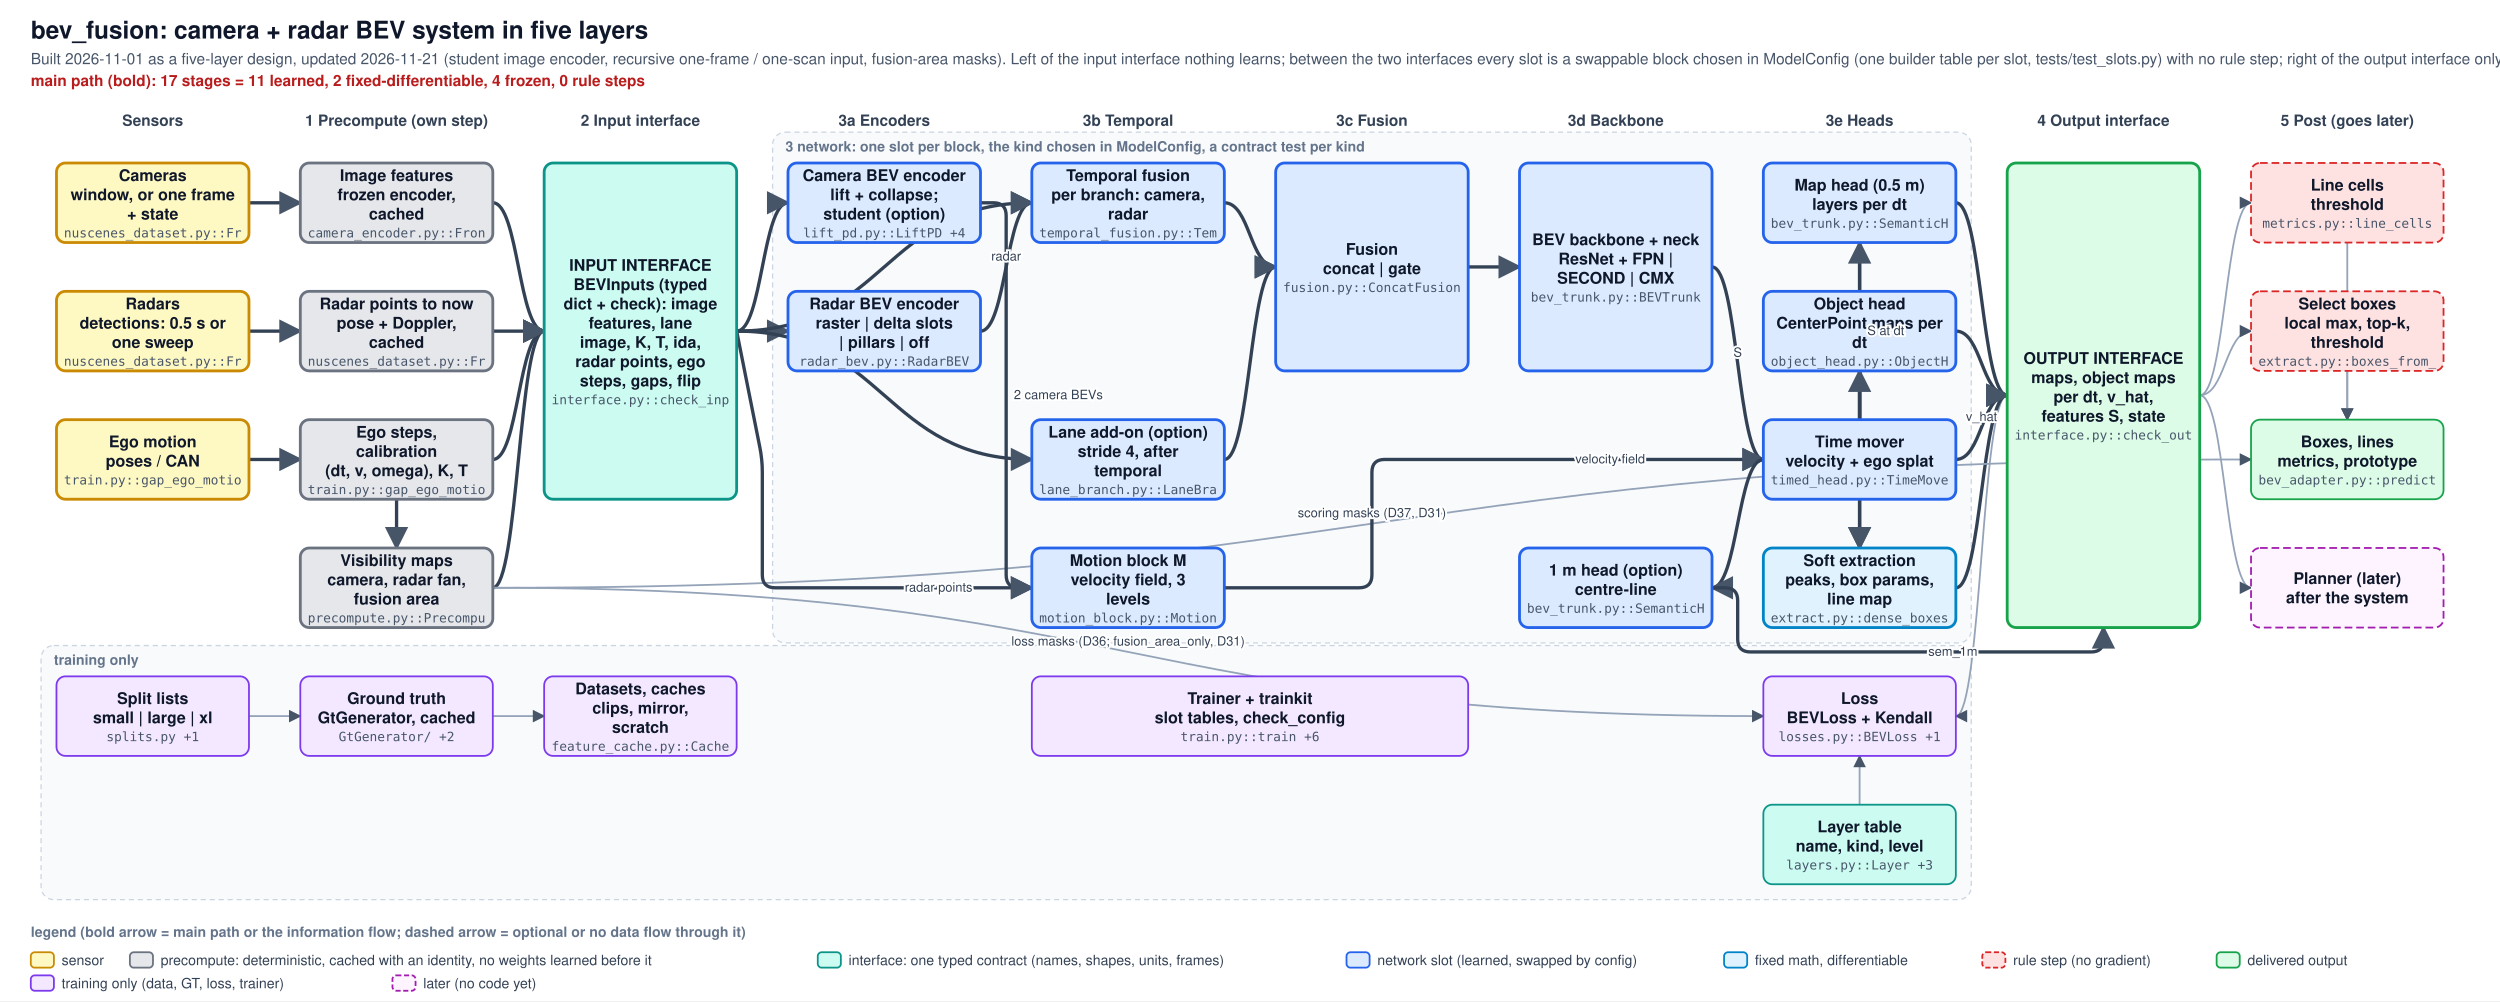
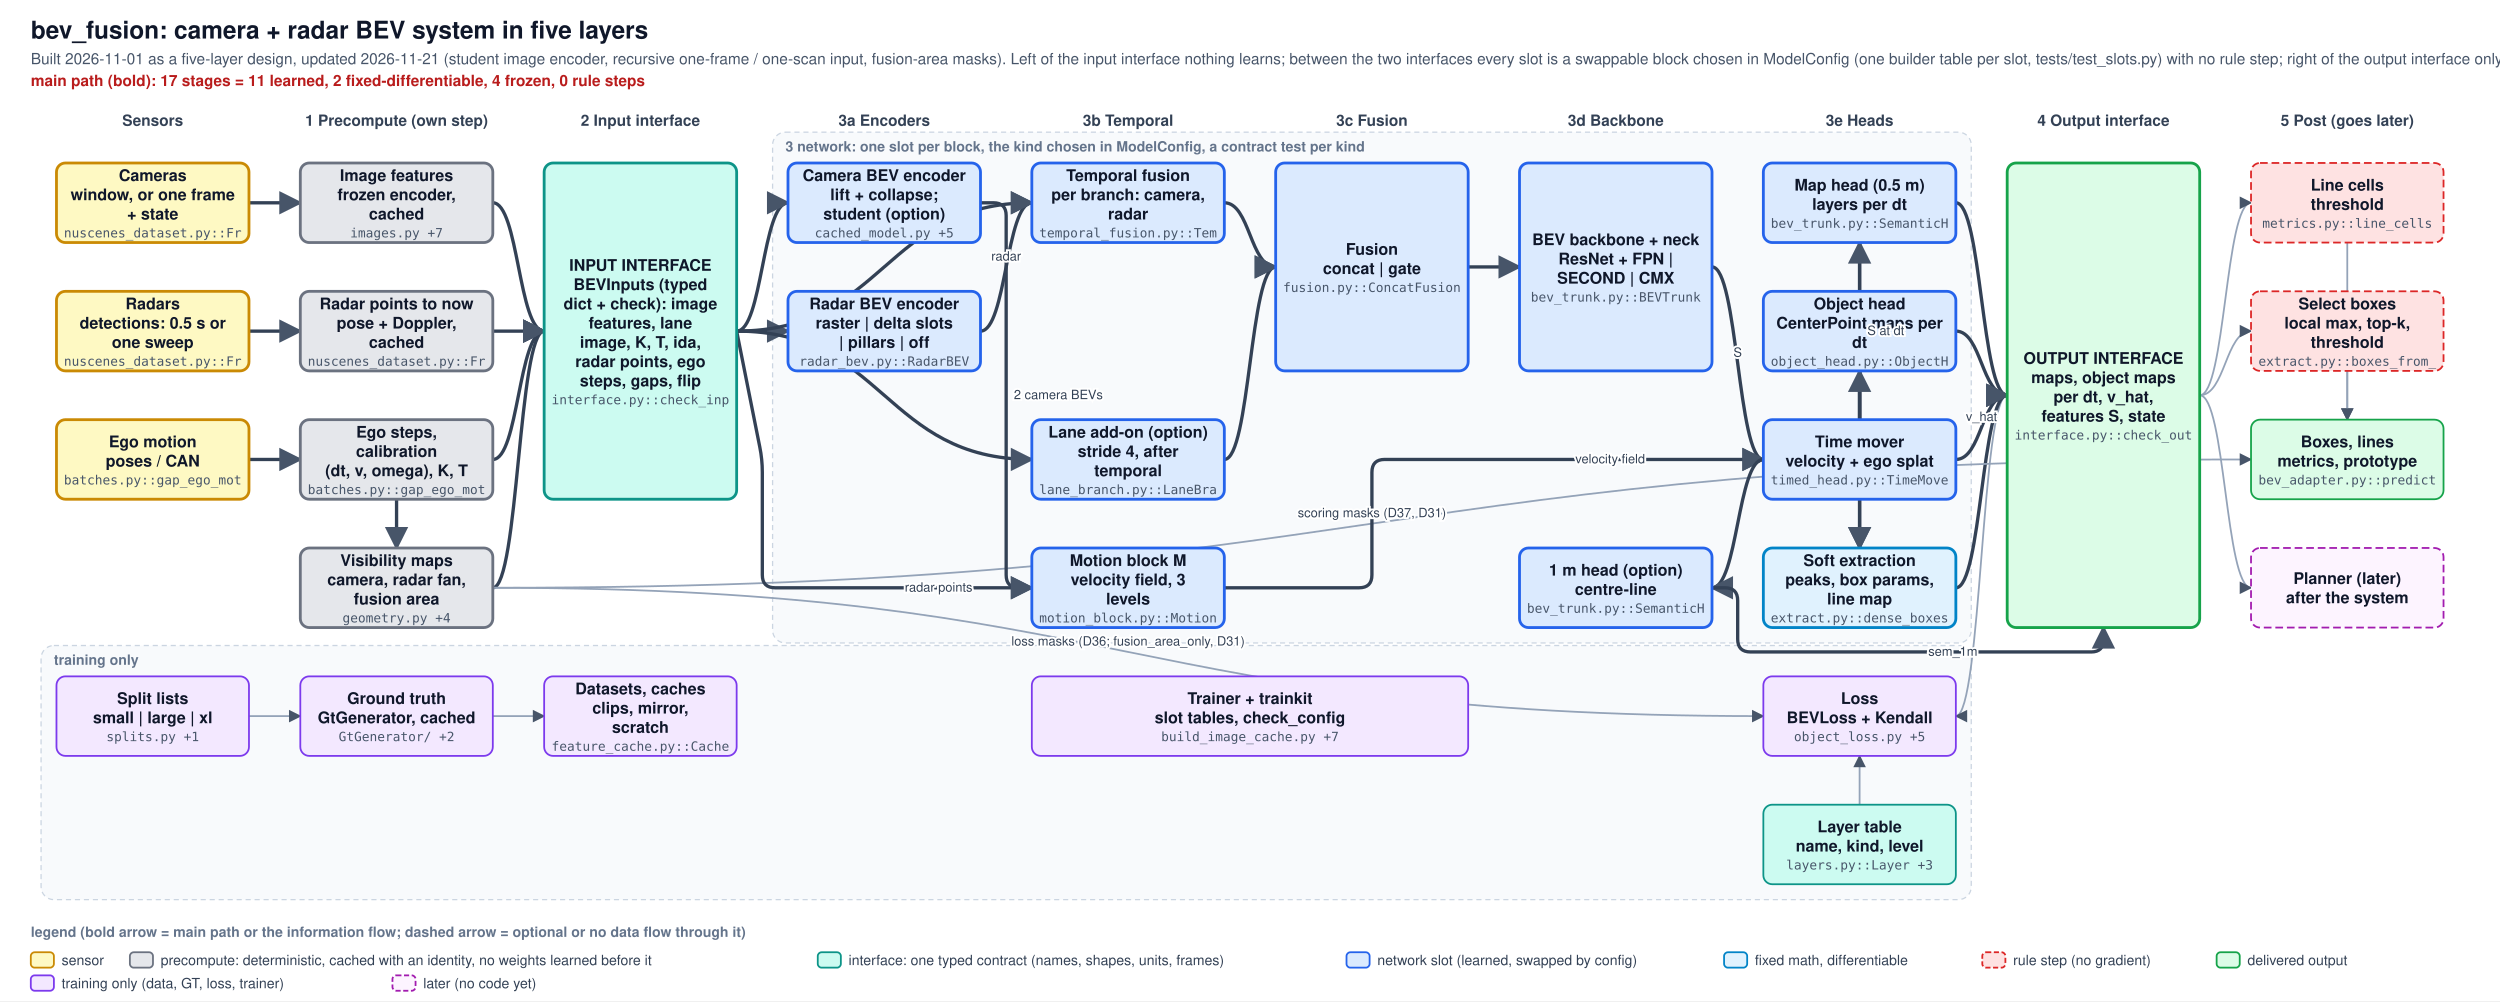
<svg xmlns="http://www.w3.org/2000/svg" viewBox="0 0 1948 780" width="1948" height="780" font-family="Segoe UI, Helvetica, Arial, sans-serif">
  <defs>
    <marker id="ah" viewBox="0 0 10 10" refX="9" refY="5" markerWidth="7" markerHeight="7" orient="auto-start-reverse">
      <path d="M0,0 L10,5 L0,10 z" fill="#475569" />
    </marker>
  </defs>
  <rect width="1948" height="780" fill="#ffffff" />
  <text x="24" y="30" font-size="19" font-weight="700" fill="#0f172a">bev_fusion: camera + radar BEV system in five layers</text>
  <text x="24" y="50" font-size="12" fill="#475569">Built 2026-11-01 as a five-layer design, updated 2026-11-21 (student image encoder, recursive one-frame / one-scan input, fusion-area masks). Left of the input interface nothing learns; between the two interfaces every slot is a swappable block chosen in ModelConfig (one builder table per slot, tests/test_slots.py) with no rule step; right of the output interface only the selection of boxes and line cells for the metrics, and later the planner.</text>
  <text x="24" y="67" font-size="12" font-weight="600" fill="#b91c1c">main path (bold): 17 stages = 11 learned, 2 fixed-differentiable, 4 frozen, 0 rule steps</text>
  <text x="119.0" y="98" font-size="12" font-weight="700" text-anchor="middle" fill="#334155">Sensors</text>
  <text x="309.0" y="98" font-size="12" font-weight="700" text-anchor="middle" fill="#334155">1 Precompute (own step)</text>
  <text x="499.0" y="98" font-size="12" font-weight="700" text-anchor="middle" fill="#334155">2 Input interface</text>
  <text x="689.0" y="98" font-size="12" font-weight="700" text-anchor="middle" fill="#334155">3a Encoders</text>
  <text x="879.0" y="98" font-size="12" font-weight="700" text-anchor="middle" fill="#334155">3b Temporal</text>
  <text x="1069.0" y="98" font-size="12" font-weight="700" text-anchor="middle" fill="#334155">3c Fusion</text>
  <text x="1259.0" y="98" font-size="12" font-weight="700" text-anchor="middle" fill="#334155">3d Backbone</text>
  <text x="1449.0" y="98" font-size="12" font-weight="700" text-anchor="middle" fill="#334155">3e Heads</text>
  <text x="1639.0" y="98" font-size="12" font-weight="700" text-anchor="middle" fill="#334155">4 Output interface</text>
  <text x="1829.0" y="98" font-size="12" font-weight="700" text-anchor="middle" fill="#334155">5 Post (goes later)</text>
  <rect x="602.0" y="103.0" width="934.0" height="398.0" rx="10" fill="#f8fafc" stroke="#cbd5e1" stroke-dasharray="4 3" />
  <rect x="32.0" y="503.0" width="1504.0" height="198.0" rx="10" fill="#f8fafc" stroke="#cbd5e1" stroke-dasharray="4 3" />
  <path d="M194.0,158.0 C214.0,158.0 214.0,158.0 234.0,158.0" fill="none" stroke="#334155" stroke-width="2.6" marker-end="url(#ah)" />
  <path d="M194.0,258.0 C214.0,258.0 214.0,258.0 234.0,258.0" fill="none" stroke="#334155" stroke-width="2.6" marker-end="url(#ah)" />
  <path d="M194.0,358.0 C214.0,358.0 214.0,358.0 234.0,358.0" fill="none" stroke="#334155" stroke-width="2.6" marker-end="url(#ah)" />
  <path d="M384.0,158.0 C404.0,158.0 404.0,258.0 424.0,258.0" fill="none" stroke="#334155" stroke-width="2.6" marker-end="url(#ah)" />
  <path d="M384.0,258.0 C404.0,258.0 404.0,258.0 424.0,258.0" fill="none" stroke="#334155" stroke-width="2.6" marker-end="url(#ah)" />
  <path d="M384.0,358.0 C404.0,358.0 404.0,258.0 424.0,258.0" fill="none" stroke="#334155" stroke-width="2.6" marker-end="url(#ah)" />
  <path d="M574.0,258.0 C594.0,258.0 594.0,158.0 614.0,158.0" fill="none" stroke="#334155" stroke-width="2.6" marker-end="url(#ah)" />
  <path d="M574.0,258.0 C594.0,258.0 594.0,258.0 614.0,258.0" fill="none" stroke="#334155" stroke-width="2.6" marker-end="url(#ah)" />
  <path d="M954.0,158.0 C974.0,158.0 974.0,208.0 994.0,208.0" fill="none" stroke="#334155" stroke-width="2.6" marker-end="url(#ah)" />
  <path d="M1144.0,208.0 C1164.0,208.0 1164.0,208.0 1184.0,208.0" fill="none" stroke="#334155" stroke-width="2.6" marker-end="url(#ah)" />
  <path d="M1334.0,208.0 C1354.0,208.0 1354.0,358.0 1374.0,358.0" fill="none" stroke="#334155" stroke-width="2.6" marker-end="url(#ah)" />
  <path d="M1524.0,158.0 C1544.0,158.0 1544.0,308.0 1564.0,308.0" fill="none" stroke="#334155" stroke-width="2.6" marker-end="url(#ah)" />
  <path d="M1524.0,258.0 C1544.0,258.0 1544.0,308.0 1564.0,308.0" fill="none" stroke="#334155" stroke-width="2.6" marker-end="url(#ah)" />
  <path d="M1714.0,308.0 C1734.0,308.0 1734.0,158.0 1754.0,158.0" fill="none" stroke="#94a3b8" stroke-width="1.4" marker-end="url(#ah)" />
  <path d="M1714.0,308.0 C1734.0,308.0 1734.0,258.0 1754.0,258.0" fill="none" stroke="#94a3b8" stroke-width="1.4" marker-end="url(#ah)" />
  <path d="M1829.0,189.0 C1829.0,258.0 1829.0,258.0 1829.0,327.0" fill="none" stroke="#94a3b8" stroke-width="1.4" marker-end="url(#ah)" />
  <path d="M1829.0,289.0 C1829.0,308.0 1829.0,308.0 1829.0,327.0" fill="none" stroke="#94a3b8" stroke-width="1.4" marker-end="url(#ah)" />
  <path d="M384.0,558.0 C404.0,558.0 404.0,558.0 424.0,558.0" fill="none" stroke="#94a3b8" stroke-width="1.4" marker-end="url(#ah)" />
  <path d="M1564.0,308.0 C1544.0,308.0 1544.0,558.0 1524.0,558.0" fill="none" stroke="#94a3b8" stroke-width="1.4" marker-end="url(#ah)" />
  <path d="M574.0,258.0 C689.0,258.0 689.0,358.0 804.0,358.0" fill="none" stroke="#334155" stroke-width="2.6" marker-end="url(#ah)" />
  <path d="M954.0,358.0 C974.0,358.0 974.0,208.0 994.0,208.0" fill="none" stroke="#334155" stroke-width="2.6" marker-end="url(#ah)" />
  <path d="M574.0,258.0 C689.0,258.0 689.0,158.0 804.0,158.0" fill="none" stroke="#334155" stroke-width="2.6" marker-end="url(#ah)" />
  <path d="M764.0,258.0 C784.0,258.0 784.0,158.0 804.0,158.0" fill="none" stroke="#334155" stroke-width="2.6" marker-end="url(#ah)" />
  <path d="M1449.0,189.0 C1449.0,308.0 1449.0,308.0 1449.0,427.0" fill="none" stroke="#334155" stroke-width="2.6" marker-end="url(#ah)" />
  <path d="M1449.0,289.0 C1449.0,358.0 1449.0,358.0 1449.0,427.0" fill="none" stroke="#334155" stroke-width="2.6" marker-end="url(#ah)" />
  <path d="M1524.0,458.0 C1544.0,458.0 1544.0,308.0 1564.0,308.0" fill="none" stroke="#334155" stroke-width="2.6" marker-end="url(#ah)" />
  <path d="M1714.0,308.0 C1734.0,308.0 1734.0,458.0 1754.0,458.0" fill="none" stroke="#94a3b8" stroke-width="1.4" marker-end="url(#ah)" />
  <path d="M309.0,389.0 C309.0,408.0 309.0,408.0 309.0,427.0" fill="none" stroke="#334155" stroke-width="2.6" marker-end="url(#ah)" />
  <path d="M384.0,458.0 C404.0,458.0 404.0,258.0 424.0,258.0" fill="none" stroke="#334155" stroke-width="2.6" marker-end="url(#ah)" />
  <path d="M384.0,458.0 C879.0,458.0 879.0,558.0 1374.0,558.0" fill="none" stroke="#94a3b8" stroke-width="1.4" marker-end="url(#ah)" />
  <path d="M384.0,458.0 C1069.0,458.0 1069.0,358.0 1754.0,358.0" fill="none" stroke="#94a3b8" stroke-width="1.4" marker-end="url(#ah)" />
  <path d="M1449.0,327.0 C1449.0,258.0 1449.0,258.0 1449.0,189.0" fill="none" stroke="#334155" stroke-width="2.6" marker-end="url(#ah)" />
  <path d="M1449.0,327.0 C1449.0,308.0 1449.0,308.0 1449.0,289.0" fill="none" stroke="#334155" stroke-width="2.6" marker-end="url(#ah)" />
  <path d="M1524.0,358.0 C1544.0,358.0 1544.0,308.0 1564.0,308.0" fill="none" stroke="#334155" stroke-width="2.6" marker-end="url(#ah)" />
  <path d="M764.0,158.0 L774.0,158.0 Q784.0,158.0 784.0,168.0 L784.0,448.0 Q784.0,458.0 794.0,458.0 L804.0,458.0" fill="none" stroke="#334155" stroke-width="2.6" marker-end="url(#ah)" />
  <path d="M574.0,258.0 L592.0,348.2 Q594.0,358.0 594.0,368.0 L594.0,448.0 Q594.0,458.0 604.0,458.0 L804.0,458.0" fill="none" stroke="#334155" stroke-width="2.6" marker-end="url(#ah)" />
  <path d="M954.0,458.0 L1059.0,458.0 Q1069.0,458.0 1069.0,448.0 L1069.0,368.0 Q1069.0,358.0 1079.0,358.0 L1374.0,358.0" fill="none" stroke="#334155" stroke-width="2.6" marker-end="url(#ah)" />
  <path d="M1374.0,358.0 C1354.0,358.0 1354.0,458.0 1334.0,458.0" fill="none" stroke="#334155" stroke-width="2.6" marker-end="url(#ah)" />
  <path d="M1334.0,458.0 L1344.0,458.0 Q1354.0,458.0 1354.0,468.0 L1354.0,498.0 Q1354.0,508.0 1364.0,508.0 L1629.5,508.0 Q1639.0,508.0 1639.0,498.5 L1639.0,489.0" fill="none" stroke="#334155" stroke-width="2.6" marker-end="url(#ah)" />
  <path d="M1449.0,627.0 C1449.0,608.0 1449.0,608.0 1449.0,589.0" fill="none" stroke="#94a3b8" stroke-width="1.4" marker-end="url(#ah)" />
  <path d="M194.0,558.0 C214.0,558.0 214.0,558.0 234.0,558.0" fill="none" stroke="#94a3b8" stroke-width="1.4" marker-end="url(#ah)" />
  <g>
    <rect x="44" y="127.0" width="150" height="62" rx="7" fill="#fef9c3" stroke="#ca8a04" stroke-width="2.2" />
    <text x="119.0" y="141.0" font-size="12.5" font-weight="600" text-anchor="middle" fill="#0f172a">Cameras</text>
    <text x="119.0" y="156.0" font-size="12.5" font-weight="600" text-anchor="middle" fill="#0f172a">window, or one frame</text>
    <text x="119.0" y="171.0" font-size="12.5" font-weight="600" text-anchor="middle" fill="#0f172a">+ state</text>
    <text x="119.0" y="185.0" font-size="10" text-anchor="middle" fill="#475569" font-family="Consolas, Menlo, monospace">nuscenes_dataset.py::Fr</text>
  </g>
  <g>
    <rect x="44" y="227.0" width="150" height="62" rx="7" fill="#fef9c3" stroke="#ca8a04" stroke-width="2.2" />
    <text x="119.0" y="241.0" font-size="12.5" font-weight="600" text-anchor="middle" fill="#0f172a">Radars</text>
    <text x="119.0" y="256.0" font-size="12.5" font-weight="600" text-anchor="middle" fill="#0f172a">detections: 0.5 s or</text>
    <text x="119.0" y="271.0" font-size="12.5" font-weight="600" text-anchor="middle" fill="#0f172a">one sweep</text>
    <text x="119.0" y="285.0" font-size="10" text-anchor="middle" fill="#475569" font-family="Consolas, Menlo, monospace">nuscenes_dataset.py::Fr</text>
  </g>
  <g>
    <rect x="44" y="327.0" width="150" height="62" rx="7" fill="#fef9c3" stroke="#ca8a04" stroke-width="2.2" />
    <text x="119.0" y="348.5" font-size="12.5" font-weight="600" text-anchor="middle" fill="#0f172a">Ego motion</text>
    <text x="119.0" y="363.5" font-size="12.5" font-weight="600" text-anchor="middle" fill="#0f172a">poses / CAN</text>
-     <text x="119.0" y="377.5" font-size="10" text-anchor="middle" fill="#475569" font-family="Consolas, Menlo, monospace">train.py::gap_ego_motio</text>
+     <text x="119.0" y="377.5" font-size="10" text-anchor="middle" fill="#475569" font-family="Consolas, Menlo, monospace">batches.py::gap_ego_mot</text>
  </g>
  <g>
    <rect x="234" y="127.0" width="150" height="62" rx="7" fill="#e5e7eb" stroke="#6b7280" stroke-width="2.2" />
    <text x="309.0" y="141.0" font-size="12.5" font-weight="600" text-anchor="middle" fill="#0f172a">Image features</text>
    <text x="309.0" y="156.0" font-size="12.5" font-weight="600" text-anchor="middle" fill="#0f172a">frozen encoder,</text>
    <text x="309.0" y="171.0" font-size="12.5" font-weight="600" text-anchor="middle" fill="#0f172a">cached</text>
-     <text x="309.0" y="185.0" font-size="10" text-anchor="middle" fill="#475569" font-family="Consolas, Menlo, monospace">camera_encoder.py::Fron</text>
+     <text x="309.0" y="185.0" font-size="10" text-anchor="middle" fill="#475569" font-family="Consolas, Menlo, monospace">images.py +7</text>
  </g>
  <g>
    <rect x="234" y="227.0" width="150" height="62" rx="7" fill="#e5e7eb" stroke="#6b7280" stroke-width="2.2" />
    <text x="309.0" y="241.0" font-size="12.5" font-weight="600" text-anchor="middle" fill="#0f172a">Radar points to now</text>
    <text x="309.0" y="256.0" font-size="12.5" font-weight="600" text-anchor="middle" fill="#0f172a">pose + Doppler,</text>
    <text x="309.0" y="271.0" font-size="12.5" font-weight="600" text-anchor="middle" fill="#0f172a">cached</text>
    <text x="309.0" y="285.0" font-size="10" text-anchor="middle" fill="#475569" font-family="Consolas, Menlo, monospace">nuscenes_dataset.py::Fr</text>
  </g>
  <g>
    <rect x="234" y="327.0" width="150" height="62" rx="7" fill="#e5e7eb" stroke="#6b7280" stroke-width="2.2" />
    <text x="309.0" y="341.0" font-size="12.5" font-weight="600" text-anchor="middle" fill="#0f172a">Ego steps,</text>
    <text x="309.0" y="356.0" font-size="12.5" font-weight="600" text-anchor="middle" fill="#0f172a">calibration</text>
    <text x="309.0" y="371.0" font-size="12.5" font-weight="600" text-anchor="middle" fill="#0f172a">(dt, v, omega), K, T</text>
-     <text x="309.0" y="385.0" font-size="10" text-anchor="middle" fill="#475569" font-family="Consolas, Menlo, monospace">train.py::gap_ego_motio</text>
+     <text x="309.0" y="385.0" font-size="10" text-anchor="middle" fill="#475569" font-family="Consolas, Menlo, monospace">batches.py::gap_ego_mot</text>
  </g>
  <g>
    <rect x="424" y="127.0" width="150" height="262" rx="7" fill="#ccfbf1" stroke="#0d9488" stroke-width="2.2" />
    <text x="499.0" y="211.0" font-size="12.5" font-weight="600" text-anchor="middle" fill="#0f172a">INPUT INTERFACE</text>
    <text x="499.0" y="226.0" font-size="12.5" font-weight="600" text-anchor="middle" fill="#0f172a">BEVInputs (typed</text>
    <text x="499.0" y="241.0" font-size="12.5" font-weight="600" text-anchor="middle" fill="#0f172a">dict + check): image</text>
    <text x="499.0" y="256.0" font-size="12.5" font-weight="600" text-anchor="middle" fill="#0f172a">features, lane</text>
    <text x="499.0" y="271.0" font-size="12.5" font-weight="600" text-anchor="middle" fill="#0f172a">image, K, T, ida,</text>
    <text x="499.0" y="286.0" font-size="12.5" font-weight="600" text-anchor="middle" fill="#0f172a">radar points, ego</text>
    <text x="499.0" y="301.0" font-size="12.5" font-weight="600" text-anchor="middle" fill="#0f172a">steps, gaps, flip</text>
    <text x="499.0" y="315.0" font-size="10" text-anchor="middle" fill="#475569" font-family="Consolas, Menlo, monospace">interface.py::check_inp</text>
  </g>
  <g>
    <rect x="614" y="127.0" width="150" height="62" rx="7" fill="#dbeafe" stroke="#2563eb" stroke-width="2.2" />
    <text x="689.0" y="141.0" font-size="12.5" font-weight="600" text-anchor="middle" fill="#0f172a">Camera BEV encoder</text>
    <text x="689.0" y="156.0" font-size="12.5" font-weight="600" text-anchor="middle" fill="#0f172a">lift + collapse;</text>
    <text x="689.0" y="171.0" font-size="12.5" font-weight="600" text-anchor="middle" fill="#0f172a">student (option)</text>
-     <text x="689.0" y="185.0" font-size="10" text-anchor="middle" fill="#475569" font-family="Consolas, Menlo, monospace">lift_pd.py::LiftPD +4</text>
+     <text x="689.0" y="185.0" font-size="10" text-anchor="middle" fill="#475569" font-family="Consolas, Menlo, monospace">cached_model.py +5</text>
  </g>
  <g>
    <rect x="614" y="227.0" width="150" height="62" rx="7" fill="#dbeafe" stroke="#2563eb" stroke-width="2.2" />
    <text x="689.0" y="241.0" font-size="12.5" font-weight="600" text-anchor="middle" fill="#0f172a">Radar BEV encoder</text>
    <text x="689.0" y="256.0" font-size="12.5" font-weight="600" text-anchor="middle" fill="#0f172a">raster | delta slots</text>
    <text x="689.0" y="271.0" font-size="12.5" font-weight="600" text-anchor="middle" fill="#0f172a">| pillars | off</text>
    <text x="689.0" y="285.0" font-size="10" text-anchor="middle" fill="#475569" font-family="Consolas, Menlo, monospace">radar_bev.py::RadarBEV </text>
  </g>
  <g>
    <rect x="804" y="127.0" width="150" height="62" rx="7" fill="#dbeafe" stroke="#2563eb" stroke-width="2.2" />
    <text x="879.0" y="141.0" font-size="12.5" font-weight="600" text-anchor="middle" fill="#0f172a">Temporal fusion</text>
    <text x="879.0" y="156.0" font-size="12.5" font-weight="600" text-anchor="middle" fill="#0f172a">per branch: camera,</text>
    <text x="879.0" y="171.0" font-size="12.5" font-weight="600" text-anchor="middle" fill="#0f172a">radar</text>
    <text x="879.0" y="185.0" font-size="10" text-anchor="middle" fill="#475569" font-family="Consolas, Menlo, monospace">temporal_fusion.py::Tem</text>
  </g>
  <g>
    <rect x="994" y="127.0" width="150" height="162" rx="7" fill="#dbeafe" stroke="#2563eb" stroke-width="2.2" />
    <text x="1069.0" y="198.5" font-size="12.5" font-weight="600" text-anchor="middle" fill="#0f172a">Fusion</text>
    <text x="1069.0" y="213.5" font-size="12.5" font-weight="600" text-anchor="middle" fill="#0f172a">concat | gate</text>
    <text x="1069.0" y="227.5" font-size="10" text-anchor="middle" fill="#475569" font-family="Consolas, Menlo, monospace">fusion.py::ConcatFusion</text>
  </g>
  <g>
    <rect x="1184" y="127.0" width="150" height="162" rx="7" fill="#dbeafe" stroke="#2563eb" stroke-width="2.2" />
    <text x="1259.0" y="191.0" font-size="12.5" font-weight="600" text-anchor="middle" fill="#0f172a">BEV backbone + neck</text>
    <text x="1259.0" y="206.0" font-size="12.5" font-weight="600" text-anchor="middle" fill="#0f172a">ResNet + FPN |</text>
    <text x="1259.0" y="221.0" font-size="12.5" font-weight="600" text-anchor="middle" fill="#0f172a">SECOND | CMX</text>
    <text x="1259.0" y="235.0" font-size="10" text-anchor="middle" fill="#475569" font-family="Consolas, Menlo, monospace">bev_trunk.py::BEVTrunk </text>
  </g>
  <g>
    <rect x="1374" y="327.0" width="150" height="62" rx="7" fill="#dbeafe" stroke="#2563eb" stroke-width="2.2" />
    <text x="1449.0" y="348.5" font-size="12.5" font-weight="600" text-anchor="middle" fill="#0f172a">Time mover</text>
    <text x="1449.0" y="363.5" font-size="12.5" font-weight="600" text-anchor="middle" fill="#0f172a">velocity + ego splat</text>
    <text x="1449.0" y="377.5" font-size="10" text-anchor="middle" fill="#475569" font-family="Consolas, Menlo, monospace">timed_head.py::TimeMove</text>
  </g>
  <g>
    <rect x="1374" y="127.0" width="150" height="62" rx="7" fill="#dbeafe" stroke="#2563eb" stroke-width="2.2" />
    <text x="1449.0" y="148.5" font-size="12.5" font-weight="600" text-anchor="middle" fill="#0f172a">Map head (0.5 m)</text>
    <text x="1449.0" y="163.5" font-size="12.5" font-weight="600" text-anchor="middle" fill="#0f172a">layers per dt</text>
    <text x="1449.0" y="177.5" font-size="10" text-anchor="middle" fill="#475569" font-family="Consolas, Menlo, monospace">bev_trunk.py::SemanticH</text>
  </g>
  <g>
    <rect x="1374" y="227.0" width="150" height="62" rx="7" fill="#dbeafe" stroke="#2563eb" stroke-width="2.2" />
    <text x="1449.0" y="241.0" font-size="12.5" font-weight="600" text-anchor="middle" fill="#0f172a">Object head</text>
    <text x="1449.0" y="256.0" font-size="12.5" font-weight="600" text-anchor="middle" fill="#0f172a">CenterPoint maps per</text>
    <text x="1449.0" y="271.0" font-size="12.5" font-weight="600" text-anchor="middle" fill="#0f172a">dt</text>
    <text x="1449.0" y="285.0" font-size="10" text-anchor="middle" fill="#475569" font-family="Consolas, Menlo, monospace">object_head.py::ObjectH</text>
  </g>
  <g>
    <rect x="1754" y="427.0" width="150" height="62" rx="7" fill="#fdf4ff" stroke="#a21caf" stroke-width="1.4" stroke-dasharray="6 3" />
    <text x="1829.0" y="455.0" font-size="12.5" font-weight="600" text-anchor="middle" fill="#0f172a">Planner (later)</text>
    <text x="1829.0" y="470.0" font-size="12.5" font-weight="600" text-anchor="middle" fill="#0f172a">after the system</text>
  </g>
  <g>
    <rect x="1564" y="127.0" width="150" height="362" rx="7" fill="#dcfce7" stroke="#16a34a" stroke-width="2.2" />
    <text x="1639.0" y="283.5" font-size="12.5" font-weight="600" text-anchor="middle" fill="#0f172a">OUTPUT INTERFACE</text>
    <text x="1639.0" y="298.5" font-size="12.5" font-weight="600" text-anchor="middle" fill="#0f172a">maps, object maps</text>
    <text x="1639.0" y="313.5" font-size="12.5" font-weight="600" text-anchor="middle" fill="#0f172a">per dt, v_hat,</text>
    <text x="1639.0" y="328.5" font-size="12.5" font-weight="600" text-anchor="middle" fill="#0f172a">features S, state</text>
    <text x="1639.0" y="342.5" font-size="10" text-anchor="middle" fill="#475569" font-family="Consolas, Menlo, monospace">interface.py::check_out</text>
  </g>
  <g>
    <rect x="1754" y="127.0" width="150" height="62" rx="7" fill="#fee2e2" stroke="#dc2626" stroke-width="1.4" stroke-dasharray="6 3" />
    <text x="1829.0" y="148.5" font-size="12.5" font-weight="600" text-anchor="middle" fill="#0f172a">Line cells</text>
    <text x="1829.0" y="163.5" font-size="12.5" font-weight="600" text-anchor="middle" fill="#0f172a">threshold</text>
    <text x="1829.0" y="177.5" font-size="10" text-anchor="middle" fill="#475569" font-family="Consolas, Menlo, monospace">metrics.py::line_cells</text>
  </g>
  <g>
    <rect x="1754" y="227.0" width="150" height="62" rx="7" fill="#fee2e2" stroke="#dc2626" stroke-width="1.4" stroke-dasharray="6 3" />
    <text x="1829.0" y="241.0" font-size="12.5" font-weight="600" text-anchor="middle" fill="#0f172a">Select boxes</text>
    <text x="1829.0" y="256.0" font-size="12.5" font-weight="600" text-anchor="middle" fill="#0f172a">local max, top-k,</text>
    <text x="1829.0" y="271.0" font-size="12.5" font-weight="600" text-anchor="middle" fill="#0f172a">threshold</text>
    <text x="1829.0" y="285.0" font-size="10" text-anchor="middle" fill="#475569" font-family="Consolas, Menlo, monospace">extract.py::boxes_from_</text>
  </g>
  <g>
    <rect x="1754" y="327.0" width="150" height="62" rx="7" fill="#dcfce7" stroke="#16a34a" stroke-width="1.4" />
    <text x="1829.0" y="348.5" font-size="12.5" font-weight="600" text-anchor="middle" fill="#0f172a">Boxes, lines</text>
    <text x="1829.0" y="363.5" font-size="12.5" font-weight="600" text-anchor="middle" fill="#0f172a">metrics, prototype</text>
    <text x="1829.0" y="377.5" font-size="10" text-anchor="middle" fill="#475569" font-family="Consolas, Menlo, monospace">bev_adapter.py::predict</text>
  </g>
  <g>
    <rect x="234" y="527.0" width="150" height="62" rx="7" fill="#f3e8ff" stroke="#7c3aed" stroke-width="1.4" />
    <text x="309.0" y="548.5" font-size="12.5" font-weight="600" text-anchor="middle" fill="#0f172a">Ground truth</text>
    <text x="309.0" y="563.5" font-size="12.5" font-weight="600" text-anchor="middle" fill="#0f172a">GtGenerator, cached</text>
    <text x="309.0" y="577.5" font-size="10" text-anchor="middle" fill="#475569" font-family="Consolas, Menlo, monospace">GtGenerator/ +2</text>
  </g>
  <g>
    <rect x="424" y="527.0" width="150" height="62" rx="7" fill="#f3e8ff" stroke="#7c3aed" stroke-width="1.4" />
    <text x="499.0" y="541.0" font-size="12.5" font-weight="600" text-anchor="middle" fill="#0f172a">Datasets, caches</text>
    <text x="499.0" y="556.0" font-size="12.5" font-weight="600" text-anchor="middle" fill="#0f172a">clips, mirror,</text>
    <text x="499.0" y="571.0" font-size="12.5" font-weight="600" text-anchor="middle" fill="#0f172a">scratch</text>
    <text x="499.0" y="585.0" font-size="10" text-anchor="middle" fill="#475569" font-family="Consolas, Menlo, monospace">feature_cache.py::Cache</text>
  </g>
  <g>
    <rect x="804" y="527.0" width="340" height="62" rx="7" fill="#f3e8ff" stroke="#7c3aed" stroke-width="1.4" />
    <text x="974.0" y="548.5" font-size="12.5" font-weight="600" text-anchor="middle" fill="#0f172a">Trainer + trainkit</text>
    <text x="974.0" y="563.5" font-size="12.5" font-weight="600" text-anchor="middle" fill="#0f172a">slot tables, check_config</text>
-     <text x="974.0" y="577.5" font-size="10" text-anchor="middle" fill="#475569" font-family="Consolas, Menlo, monospace">train.py::train +6</text>
+     <text x="974.0" y="577.5" font-size="10" text-anchor="middle" fill="#475569" font-family="Consolas, Menlo, monospace">build_image_cache.py +7</text>
  </g>
  <g>
    <rect x="1374" y="527.0" width="150" height="62" rx="7" fill="#f3e8ff" stroke="#7c3aed" stroke-width="1.4" />
    <text x="1449.0" y="548.5" font-size="12.5" font-weight="600" text-anchor="middle" fill="#0f172a">Loss</text>
    <text x="1449.0" y="563.5" font-size="12.5" font-weight="600" text-anchor="middle" fill="#0f172a">BEVLoss + Kendall</text>
-     <text x="1449.0" y="577.5" font-size="10" text-anchor="middle" fill="#475569" font-family="Consolas, Menlo, monospace">losses.py::BEVLoss +1</text>
+     <text x="1449.0" y="577.5" font-size="10" text-anchor="middle" fill="#475569" font-family="Consolas, Menlo, monospace">object_loss.py +5</text>
  </g>
  <g>
    <rect x="804" y="327.0" width="150" height="62" rx="7" fill="#dbeafe" stroke="#2563eb" stroke-width="2.2" />
    <text x="879.0" y="341.0" font-size="12.5" font-weight="600" text-anchor="middle" fill="#0f172a">Lane add-on (option)</text>
    <text x="879.0" y="356.0" font-size="12.5" font-weight="600" text-anchor="middle" fill="#0f172a">stride 4, after</text>
    <text x="879.0" y="371.0" font-size="12.5" font-weight="600" text-anchor="middle" fill="#0f172a">temporal</text>
    <text x="879.0" y="385.0" font-size="10" text-anchor="middle" fill="#475569" font-family="Consolas, Menlo, monospace">lane_branch.py::LaneBra</text>
  </g>
  <g>
    <rect x="1374" y="427.0" width="150" height="62" rx="7" fill="#e0f2fe" stroke="#0284c7" stroke-width="2.2" />
    <text x="1449.0" y="441.0" font-size="12.5" font-weight="600" text-anchor="middle" fill="#0f172a">Soft extraction</text>
    <text x="1449.0" y="456.0" font-size="12.5" font-weight="600" text-anchor="middle" fill="#0f172a">peaks, box params,</text>
    <text x="1449.0" y="471.0" font-size="12.5" font-weight="600" text-anchor="middle" fill="#0f172a">line map</text>
    <text x="1449.0" y="485.0" font-size="10" text-anchor="middle" fill="#475569" font-family="Consolas, Menlo, monospace">extract.py::dense_boxes</text>
  </g>
  <g>
    <rect x="234" y="427.0" width="150" height="62" rx="7" fill="#e5e7eb" stroke="#6b7280" stroke-width="2.2" />
    <text x="309.0" y="441.0" font-size="12.5" font-weight="600" text-anchor="middle" fill="#0f172a">Visibility maps</text>
    <text x="309.0" y="456.0" font-size="12.5" font-weight="600" text-anchor="middle" fill="#0f172a">camera, radar fan,</text>
    <text x="309.0" y="471.0" font-size="12.5" font-weight="600" text-anchor="middle" fill="#0f172a">fusion area</text>
-     <text x="309.0" y="485.0" font-size="10" text-anchor="middle" fill="#475569" font-family="Consolas, Menlo, monospace">precompute.py::Precompu</text>
+     <text x="309.0" y="485.0" font-size="10" text-anchor="middle" fill="#475569" font-family="Consolas, Menlo, monospace">geometry.py +4</text>
  </g>
  <g>
    <rect x="804" y="427.0" width="150" height="62" rx="7" fill="#dbeafe" stroke="#2563eb" stroke-width="2.2" />
    <text x="879.0" y="441.0" font-size="12.5" font-weight="600" text-anchor="middle" fill="#0f172a">Motion block M</text>
    <text x="879.0" y="456.0" font-size="12.5" font-weight="600" text-anchor="middle" fill="#0f172a">velocity field, 3</text>
    <text x="879.0" y="471.0" font-size="12.5" font-weight="600" text-anchor="middle" fill="#0f172a">levels</text>
    <text x="879.0" y="485.0" font-size="10" text-anchor="middle" fill="#475569" font-family="Consolas, Menlo, monospace">motion_block.py::Motion</text>
  </g>
  <g>
    <rect x="1184" y="427.0" width="150" height="62" rx="7" fill="#dbeafe" stroke="#2563eb" stroke-width="2.2" />
    <text x="1259.0" y="448.5" font-size="12.5" font-weight="600" text-anchor="middle" fill="#0f172a">1 m head (option)</text>
    <text x="1259.0" y="463.5" font-size="12.5" font-weight="600" text-anchor="middle" fill="#0f172a">centre-line</text>
    <text x="1259.0" y="477.5" font-size="10" text-anchor="middle" fill="#475569" font-family="Consolas, Menlo, monospace">bev_trunk.py::SemanticH</text>
  </g>
  <g>
    <rect x="1374" y="627.0" width="150" height="62" rx="7" fill="#ccfbf1" stroke="#0d9488" stroke-width="1.4" />
    <text x="1449.0" y="648.5" font-size="12.5" font-weight="600" text-anchor="middle" fill="#0f172a">Layer table</text>
    <text x="1449.0" y="663.5" font-size="12.5" font-weight="600" text-anchor="middle" fill="#0f172a">name, kind, level</text>
    <text x="1449.0" y="677.5" font-size="10" text-anchor="middle" fill="#475569" font-family="Consolas, Menlo, monospace">layers.py::Layer +3</text>
  </g>
  <g>
    <rect x="44" y="527.0" width="150" height="62" rx="7" fill="#f3e8ff" stroke="#7c3aed" stroke-width="1.4" />
    <text x="119.0" y="548.5" font-size="12.5" font-weight="600" text-anchor="middle" fill="#0f172a">Split lists</text>
    <text x="119.0" y="563.5" font-size="12.5" font-weight="600" text-anchor="middle" fill="#0f172a">small | large | xl</text>
    <text x="119.0" y="577.5" font-size="10" text-anchor="middle" fill="#475569" font-family="Consolas, Menlo, monospace">splits.py +1</text>
  </g>
  <text x="612.0" y="118.0" font-size="11" font-weight="600" fill="#64748b" stroke="#f8fafc" stroke-width="4" paint-order="stroke">3 network: one slot per block, the kind chosen in ModelConfig, a contract test per kind</text>
  <text x="42.0" y="518.0" font-size="11" font-weight="600" fill="#64748b" stroke="#f8fafc" stroke-width="4" paint-order="stroke">training only</text>
  <text x="1354.0" y="278.0" font-size="10" text-anchor="middle" fill="#334155" stroke="#ffffff" stroke-width="3" paint-order="stroke">S</text>
  <text x="784.0" y="203.0" font-size="10" text-anchor="middle" fill="#334155" stroke="#ffffff" stroke-width="3" paint-order="stroke">radar</text>
  <text x="879.0" y="503.0" font-size="10" text-anchor="middle" fill="#334155" stroke="#ffffff" stroke-width="3" paint-order="stroke">loss masks (D36; fusion_area_only, D31)</text>
  <text x="1069.0" y="403.0" font-size="10" text-anchor="middle" fill="#334155" stroke="#ffffff" stroke-width="3" paint-order="stroke">scoring masks (D37, D31)</text>
  <text x="1455.0" y="261.0" font-size="10" text-anchor="start" fill="#334155" stroke="#ffffff" stroke-width="3" paint-order="stroke">S at dt</text>
  <text x="1544.0" y="328.0" font-size="10" text-anchor="middle" fill="#334155" stroke="#ffffff" stroke-width="3" paint-order="stroke">v_hat</text>
  <text x="790.0" y="311.0" font-size="10" text-anchor="start" fill="#334155" stroke="#ffffff" stroke-width="3" paint-order="stroke">2 camera BEVs</text>
  <text x="705.0" y="461.0" font-size="10" text-anchor="start" fill="#334155" stroke="#ffffff" stroke-width="3" paint-order="stroke">radar points</text>
  <text x="1227.5" y="361.0" font-size="10" text-anchor="start" fill="#334155" stroke="#ffffff" stroke-width="3" paint-order="stroke">velocity field</text>
  <text x="1502.5" y="511.0" font-size="10" text-anchor="start" fill="#334155" stroke="#ffffff" stroke-width="3" paint-order="stroke">sem_1m</text>
  <text x="24" y="730" font-size="11" font-weight="600" fill="#64748b">legend (bold arrow = main path or the information flow; dashed arrow = optional or no data flow through it)</text>
  <rect x="24" y="742" width="18" height="12" rx="3" fill="#fef9c3" stroke="#ca8a04" stroke-width="1.4" />
  <text x="48" y="752" font-size="11" fill="#334155">sensor</text>
  <rect x="101.2" y="742" width="18" height="12" rx="3" fill="#e5e7eb" stroke="#6b7280" stroke-width="1.4" />
  <text x="125.2" y="752" font-size="11" fill="#334155">precompute: deterministic, cached with an identity, no weights learned before it</text>
  <rect x="637.2" y="742" width="18" height="12" rx="3" fill="#ccfbf1" stroke="#0d9488" stroke-width="1.4" />
  <text x="661.2" y="752" font-size="11" fill="#334155">interface: one typed contract (names, shapes, units, frames)</text>
  <rect x="1049.2" y="742" width="18" height="12" rx="3" fill="#dbeafe" stroke="#2563eb" stroke-width="1.4" />
  <text x="1073.2" y="752" font-size="11" fill="#334155">network slot (learned, swapped by config)</text>
  <rect x="1343.4" y="742" width="18" height="12" rx="3" fill="#e0f2fe" stroke="#0284c7" stroke-width="1.4" />
  <text x="1367.4" y="752" font-size="11" fill="#334155">fixed math, differentiable</text>
  <rect x="1544.6" y="742" width="18" height="12" rx="3" fill="#fee2e2" stroke="#dc2626" stroke-width="1.4" stroke-dasharray="4 2" />
  <text x="1568.6" y="752" font-size="11" fill="#334155">rule step (no gradient)</text>
  <rect x="1727.2" y="742" width="18" height="12" rx="3" fill="#dcfce7" stroke="#16a34a" stroke-width="1.4" />
  <text x="1751.2" y="752" font-size="11" fill="#334155">delivered output</text>
  <rect x="24" y="760" width="18" height="12" rx="3" fill="#f3e8ff" stroke="#7c3aed" stroke-width="1.4" />
  <text x="48" y="770" font-size="11" fill="#334155">training only (data, GT, loss, trainer)</text>
  <rect x="305.8" y="760" width="18" height="12" rx="3" fill="#fdf4ff" stroke="#a21caf" stroke-width="1.4" stroke-dasharray="4 2" />
  <text x="329.8" y="770" font-size="11" fill="#334155">later (no code yet)</text>
</svg>
